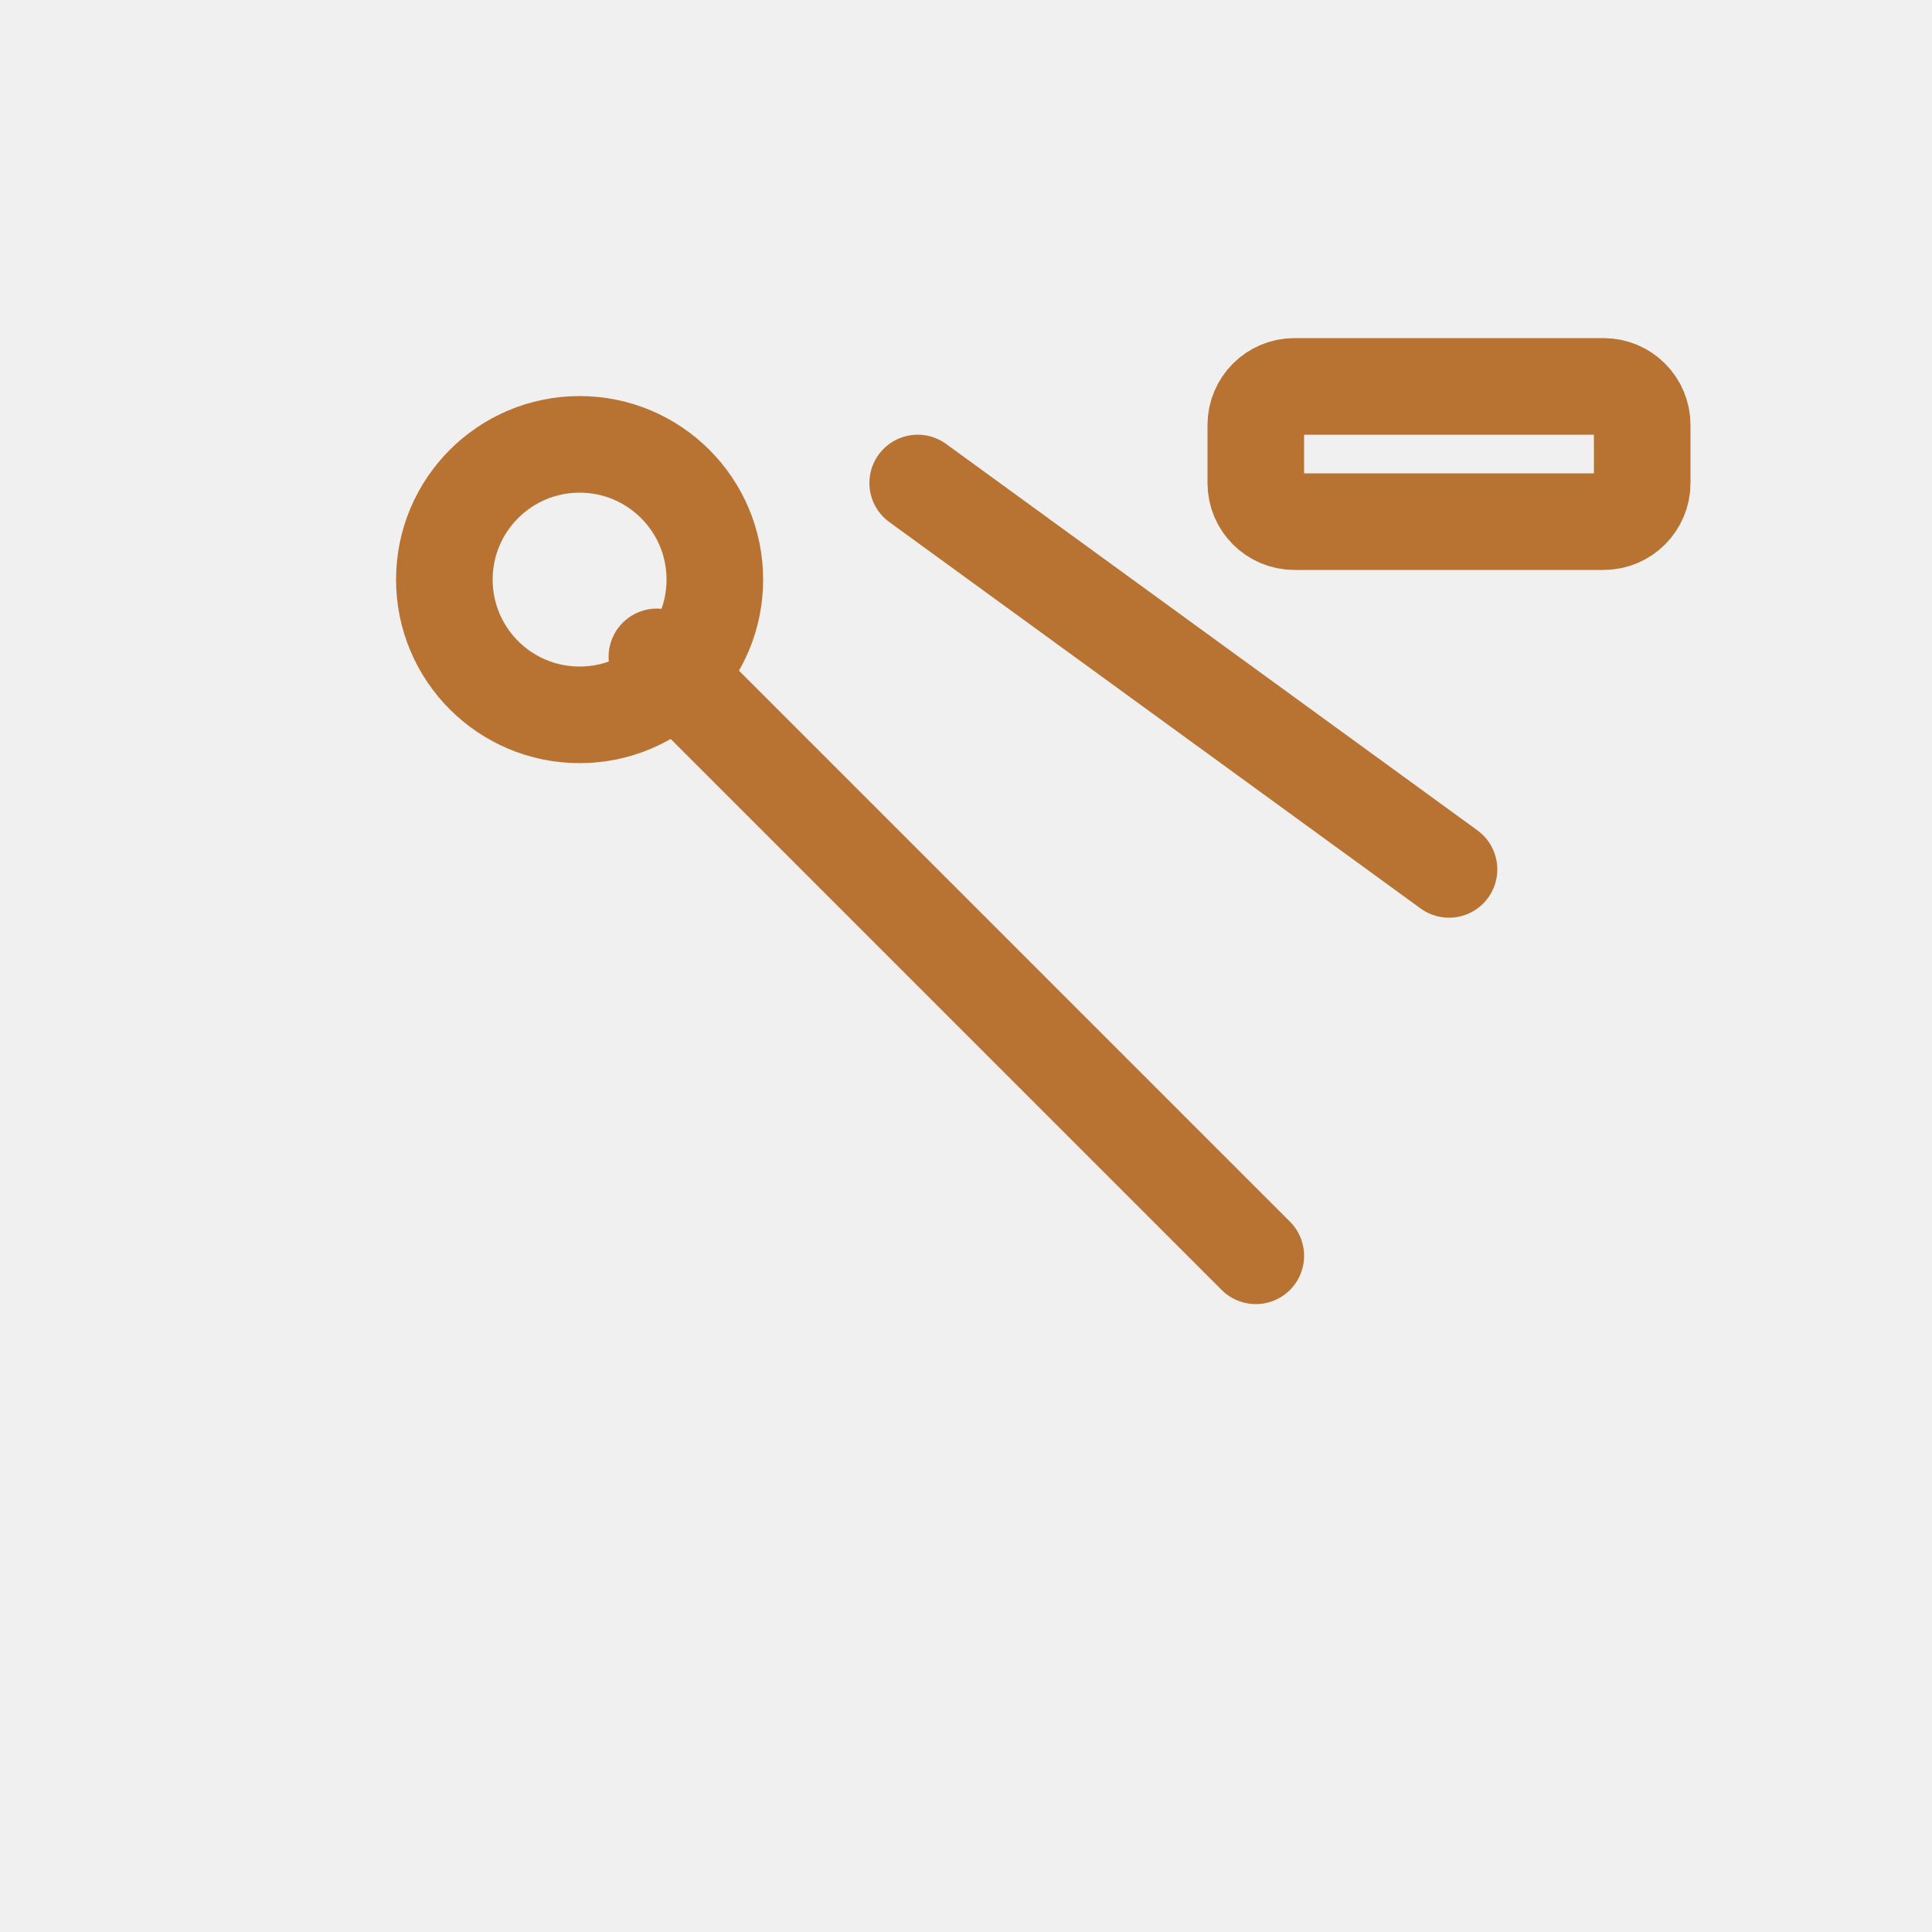
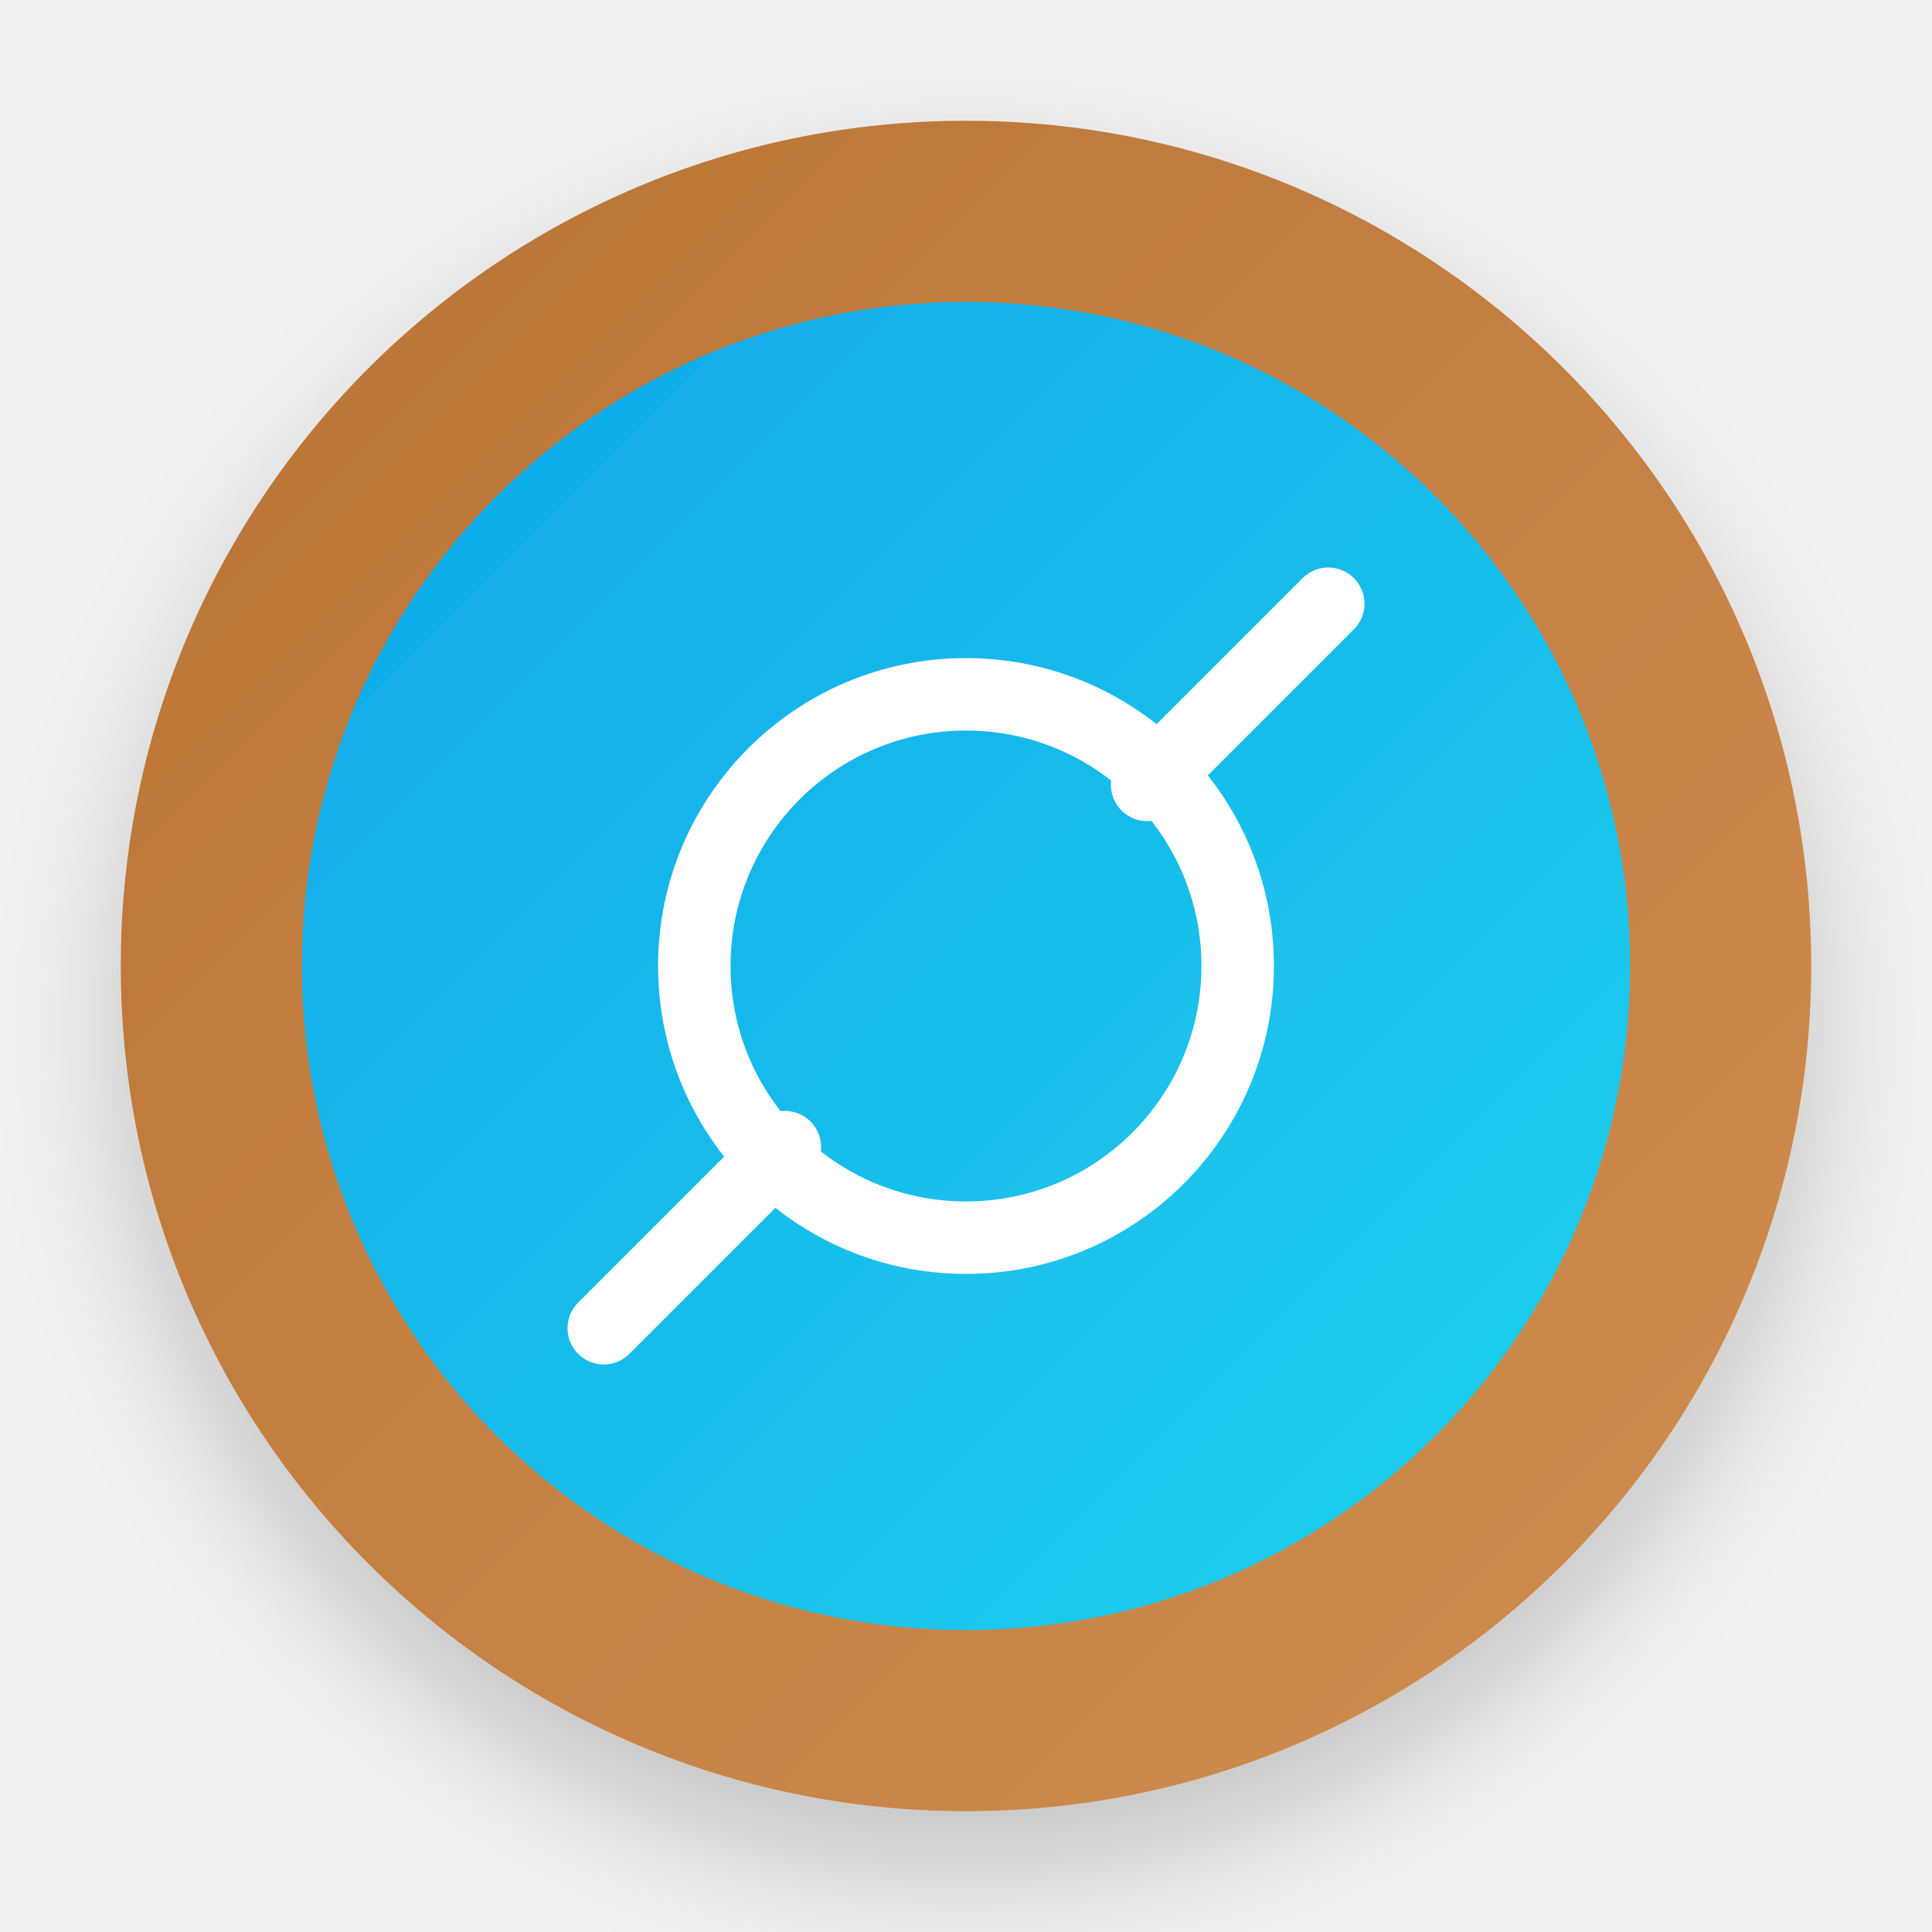
- <svg xmlns="http://www.w3.org/2000/svg" viewBox="0 0 200 200" fill="none" stroke="#B87333" stroke-width="10" stroke-linecap="round" stroke-linejoin="round">
-   <circle cx="60" cy="60" r="14" />
-   <line x1="68" y1="68" x2="130" y2="130" />
-   <line x1="95" y1="50" x2="150" y2="90" />
-   <rect x="130" y="40" width="40" height="14" rx="4" />
+ <svg xmlns="http://www.w3.org/2000/svg" width="64" height="64" viewBox="0 0 64 64" role="img" aria-label="Toolsmith – Bronze">
+   <defs>
+     <linearGradient id="ring" x1="0" y1="0" x2="1" y2="1">
+       <stop offset="0%" stop-color="#B87333" />
+       <stop offset="100%" stop-color="#D18E52" />
+     </linearGradient>
+     <linearGradient id="inner" x1="0" y1="0" x2="1" y2="1">
+       <stop offset="0%" stop-color="#0ea5e9" />
+       <stop offset="100%" stop-color="#22d3ee" />
+     </linearGradient>
+     <filter id="shadow" x="-20%" y="-20%" width="140%" height="140%">
+       <feDropShadow dx="0" dy="2" stdDeviation="2" flood-color="#000" flood-opacity=".18" />
+     </filter>
+   </defs>
+   <g filter="url(#shadow)">
+     <circle cx="32" cy="32" r="28" fill="url(#ring)" />
+     <circle cx="32" cy="32" r="22" fill="url(#inner)" />
+   </g>
+   <g fill="none" stroke="#fff" stroke-width="2.4" stroke-linecap="round" stroke-linejoin="round">
+     <circle cx="32" cy="32" r="9" />
+     <path d="M26 38 L20 44" />
+     <path d="M38 26 L44 20" />
+   </g>
</svg>
